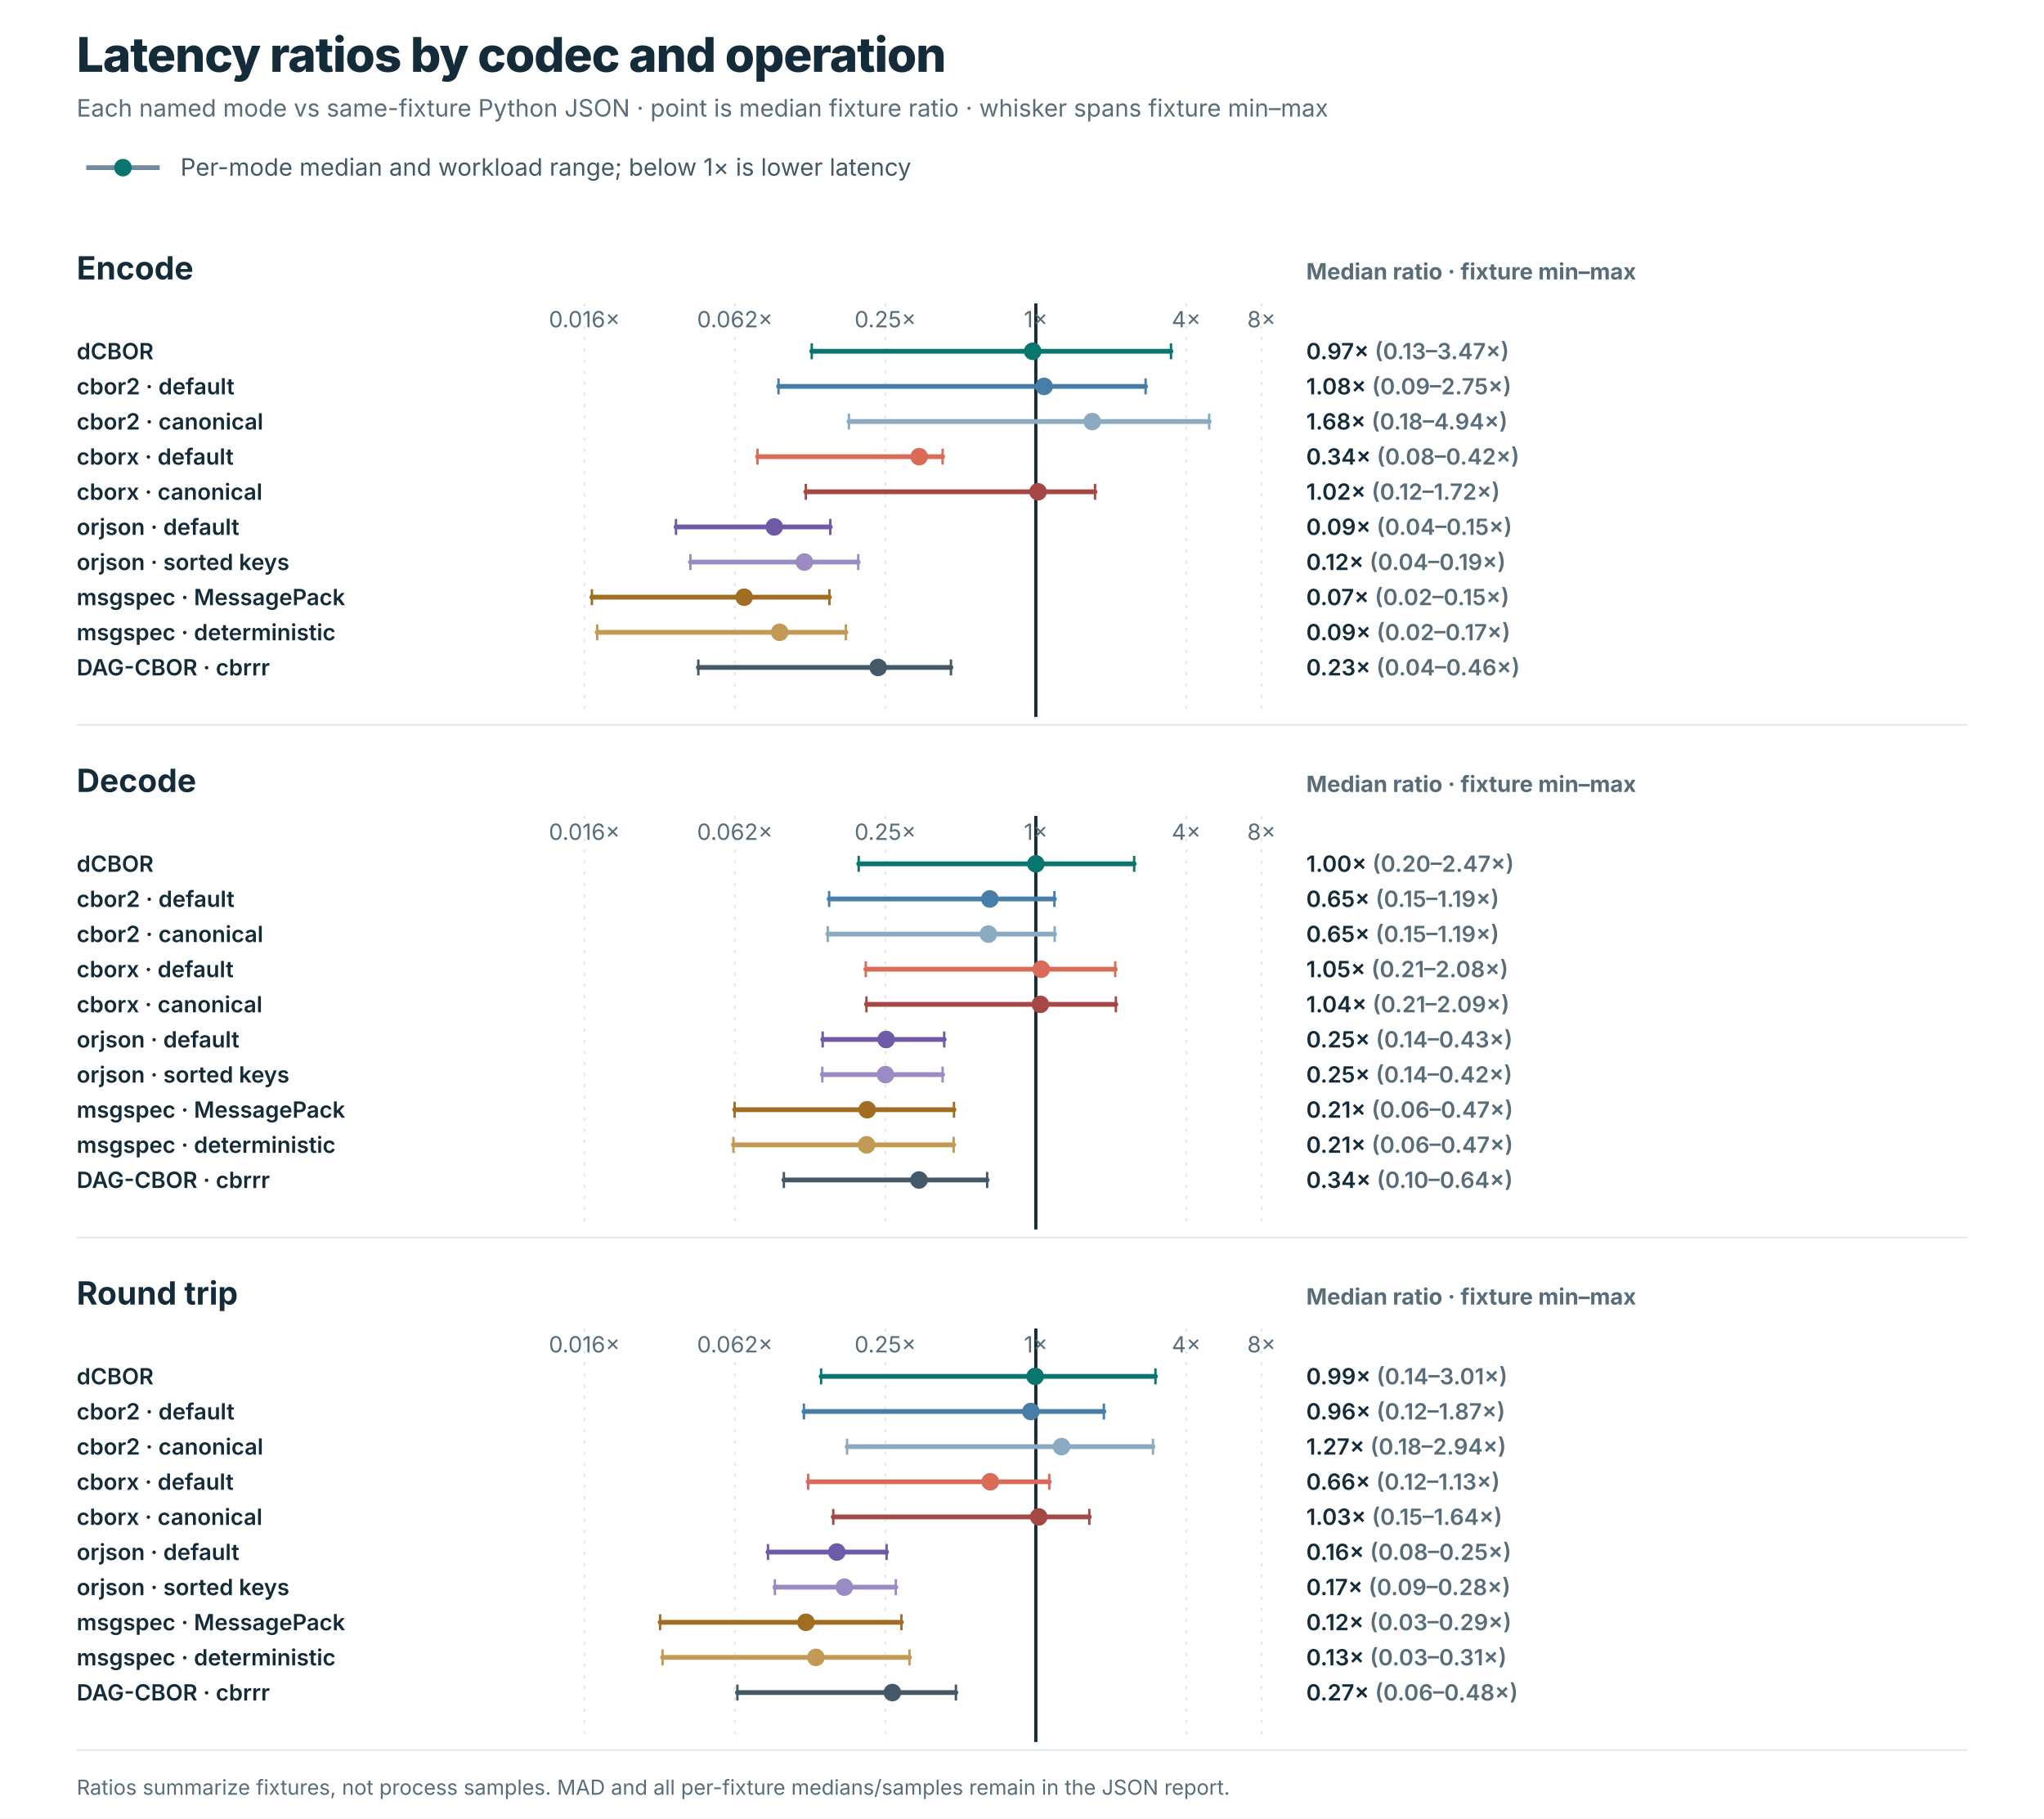
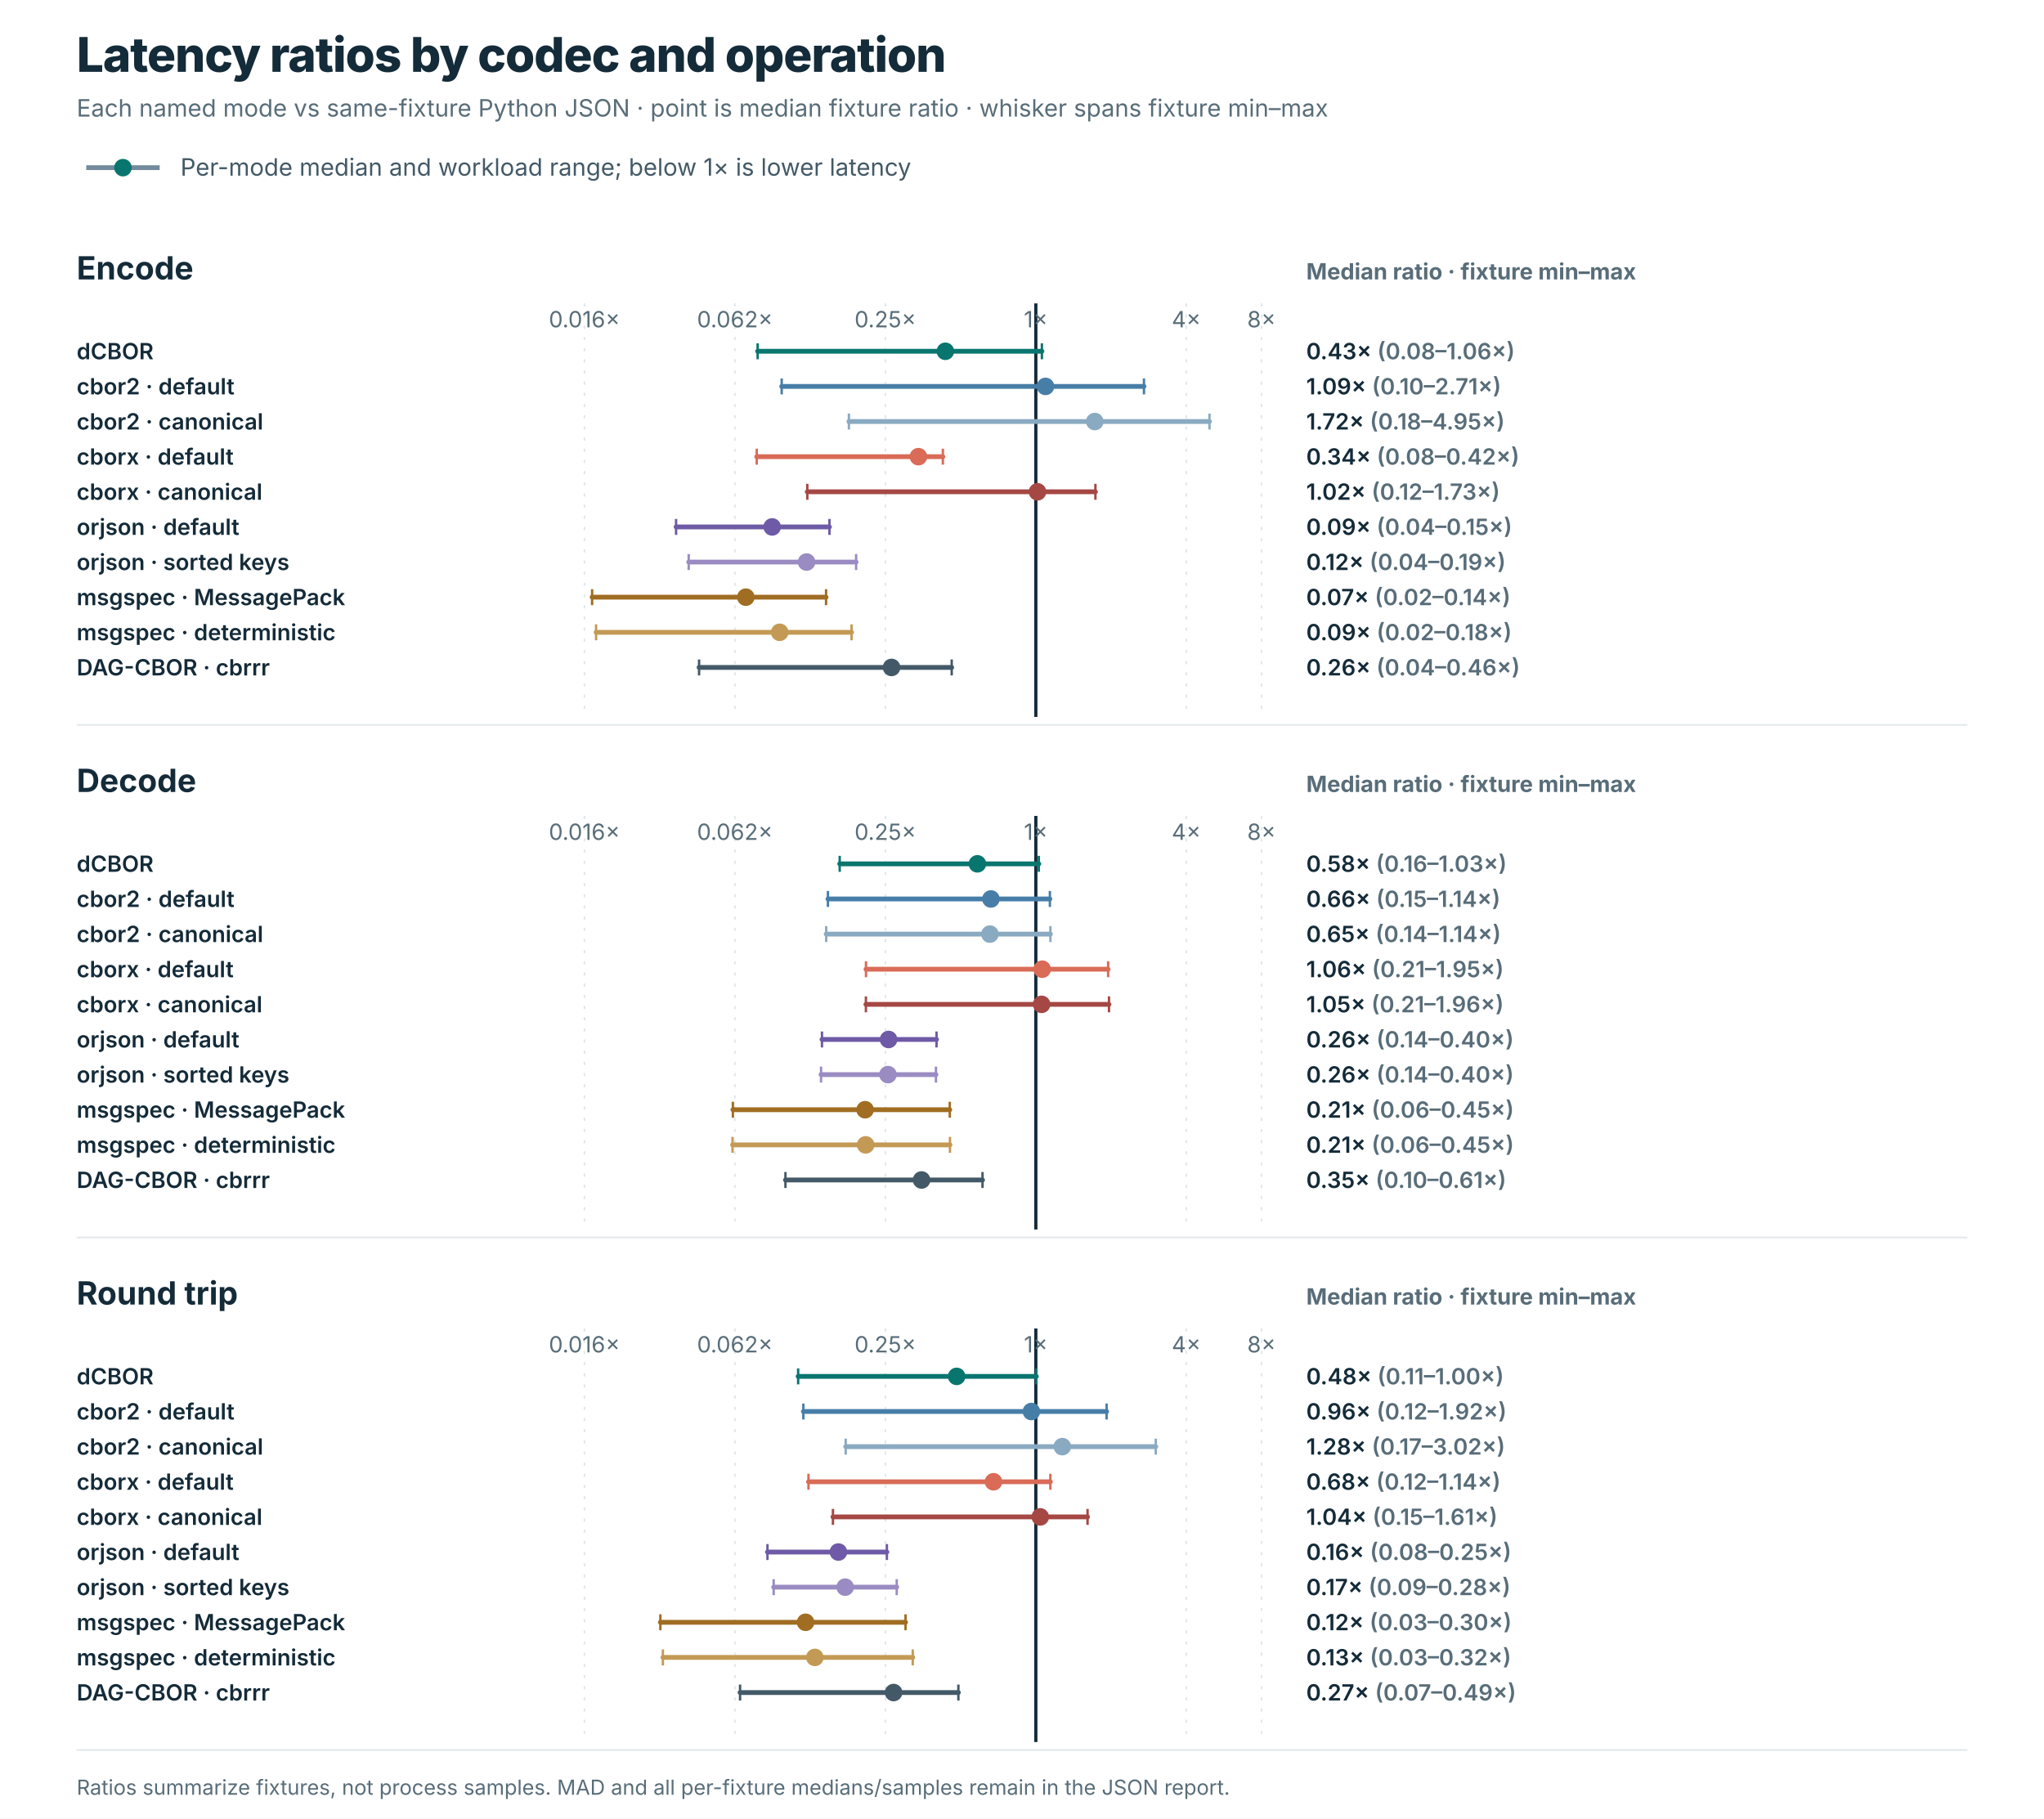
<svg xmlns="http://www.w3.org/2000/svg" width="1280" height="1139" viewBox="0 0 1280 1139" role="img" aria-labelledby="title desc">
  <style>
  text { font-family: Inter, ui-sans-serif, system-ui, -apple-system, sans-serif; fill: #142B39; }
  .title { font-size: 27px; font-weight: 740; letter-spacing: -0.45px; }
  .subtitle { font-size: 15px; fill: #586D79; }
  .caption { font-size: 13px; fill: #586D79; }
  .fixture { font-size: 16px; font-weight: 650; }
  .small { font-size: 14px; fill: #586D79; }
  .value { font-size: 15px; font-weight: 600; font-variant-numeric: tabular-nums; }
  .muted { fill: #586D79; }
  .card { fill: #FFFFFF; stroke: #E0E7EA; stroke-width: 1; }
  .rule { stroke: #E0E7EA; stroke-width: 1; }
  .legend { font-size: 15px; fill: #435967; }
  .column-head { font-size: 14px; fill: #586D79; font-weight: 650; }
  .axis { font-size: 14px; fill: #586D79; font-variant-numeric: tabular-nums; }

    .hero { font-size: 30px; font-weight: 760; letter-spacing: -0.55px; }
    .dek { font-size: 15px; fill: #586D79; }
    .operation { font-size: 20px; font-weight: 720; }
    .mode-label { font-size: 14px; font-weight: 610; }
    .ratio-value { font-size: 14px; font-weight: 620; font-variant-numeric: tabular-nums; }
  </style>
  <rect width="1280" height="1139" fill="#FFFFFF" />
  <text x="48" y="45" class="hero">Latency ratios by codec and operation</text>
  <text x="48" y="73" class="dek">Each named mode vs same-fixture Python JSON · point is median fixture ratio · whisker spans fixture min–max</text>
  <line x1="54" y1="105" x2="100" y2="105" stroke="#738B9D" stroke-width="3" />
  <circle cx="77" cy="105" r="5.5" fill="#08766F" />
  <text x="113" y="110" class="legend">Per-mode median and workload range; below 1× is lower latency</text>
  <text x="48" y="175" class="operation">Encode</text>
  <text x="818" y="175" class="column-head">Median ratio · fixture min–max</text>
  <line x1="48" y1="454" x2="1232" y2="454" class="rule" />
  <line x1="366.00" y1="190" x2="366.00" y2="449" stroke="#E0E7EA" stroke-width="1" stroke-dasharray="2 5" />
  <text x="366.00" y="205" text-anchor="middle" class="axis">0.016×</text>
  <line x1="460.22" y1="190" x2="460.22" y2="449" stroke="#E0E7EA" stroke-width="1" stroke-dasharray="2 5" />
  <text x="460.22" y="205" text-anchor="middle" class="axis">0.062×</text>
  <line x1="554.44" y1="190" x2="554.44" y2="449" stroke="#E0E7EA" stroke-width="1" stroke-dasharray="2 5" />
  <text x="554.44" y="205" text-anchor="middle" class="axis">0.25×</text>
  <line x1="648.67" y1="190" x2="648.67" y2="449" stroke="#142B39" stroke-width="2" stroke-dasharray="0" />
  <text x="648.67" y="205" text-anchor="middle" class="axis">1×</text>
  <line x1="742.89" y1="190" x2="742.89" y2="449" stroke="#E0E7EA" stroke-width="1" stroke-dasharray="2 5" />
  <text x="742.89" y="205" text-anchor="middle" class="axis">4×</text>
  <line x1="790.00" y1="190" x2="790.00" y2="449" stroke="#E0E7EA" stroke-width="1" stroke-dasharray="2 5" />
  <text x="790.00" y="205" text-anchor="middle" class="axis">8×</text>
  <text x="48" y="225" class="mode-label" fill="#08766F">dCBOR</text>
-   <line x1="508.34" y1="220" x2="733.31" y2="220" stroke="#08766F" stroke-width="3" stroke-linecap="round" />
-   <line x1="508.34" y1="215" x2="508.34" y2="225" stroke="#08766F" stroke-width="1.5" />
-   <line x1="733.31" y1="215" x2="733.31" y2="225" stroke="#08766F" stroke-width="1.5" />
-   <circle cx="646.69" cy="220" r="5.5" fill="#08766F" />
-   <text x="818" y="225" class="ratio-value">0.97× <tspan class="muted">(0.13–3.47×)</tspan>
+   <line x1="474.45" y1="220" x2="652.46" y2="220" stroke="#08766F" stroke-width="3" stroke-linecap="round" />
+   <line x1="474.45" y1="215" x2="474.45" y2="225" stroke="#08766F" stroke-width="1.5" />
+   <line x1="652.46" y1="215" x2="652.46" y2="225" stroke="#08766F" stroke-width="1.5" />
+   <circle cx="592.01" cy="220" r="5.5" fill="#08766F" />
+   <text x="818" y="225" class="ratio-value">0.43× <tspan class="muted">(0.08–1.06×)</tspan>
  </text>
  <text x="48" y="247" class="mode-label" fill="#477EA8">cbor2 · default</text>
-   <line x1="487.55" y1="242" x2="717.40" y2="242" stroke="#477EA8" stroke-width="3" stroke-linecap="round" />
-   <line x1="487.55" y1="237" x2="487.55" y2="247" stroke="#477EA8" stroke-width="1.5" />
-   <line x1="717.40" y1="237" x2="717.40" y2="247" stroke="#477EA8" stroke-width="1.5" />
-   <circle cx="653.82" cy="242" r="5.5" fill="#477EA8" />
-   <text x="818" y="247" class="ratio-value">1.08× <tspan class="muted">(0.09–2.75×)</tspan>
+   <line x1="489.52" y1="242" x2="716.38" y2="242" stroke="#477EA8" stroke-width="3" stroke-linecap="round" />
+   <line x1="489.52" y1="237" x2="489.52" y2="247" stroke="#477EA8" stroke-width="1.5" />
+   <line x1="716.38" y1="237" x2="716.38" y2="247" stroke="#477EA8" stroke-width="1.5" />
+   <circle cx="654.71" cy="242" r="5.5" fill="#477EA8" />
+   <text x="818" y="247" class="ratio-value">1.09× <tspan class="muted">(0.10–2.71×)</tspan>
  </text>
  <text x="48" y="269" class="mode-label" fill="#8AAAC1">cbor2 · canonical</text>
-   <line x1="531.61" y1="264" x2="757.23" y2="264" stroke="#8AAAC1" stroke-width="3" stroke-linecap="round" />
-   <line x1="531.61" y1="259" x2="531.61" y2="269" stroke="#8AAAC1" stroke-width="1.5" />
-   <line x1="757.23" y1="259" x2="757.23" y2="269" stroke="#8AAAC1" stroke-width="1.5" />
-   <circle cx="683.97" cy="264" r="5.5" fill="#8AAAC1" />
-   <text x="818" y="269" class="ratio-value">1.68× <tspan class="muted">(0.18–4.94×)</tspan>
+   <line x1="531.60" y1="264" x2="757.40" y2="264" stroke="#8AAAC1" stroke-width="3" stroke-linecap="round" />
+   <line x1="531.60" y1="259" x2="531.60" y2="269" stroke="#8AAAC1" stroke-width="1.5" />
+   <line x1="757.40" y1="259" x2="757.40" y2="269" stroke="#8AAAC1" stroke-width="1.5" />
+   <circle cx="685.58" cy="264" r="5.5" fill="#8AAAC1" />
+   <text x="818" y="269" class="ratio-value">1.72× <tspan class="muted">(0.18–4.95×)</tspan>
  </text>
  <text x="48" y="291" class="mode-label" fill="#D96B57">cborx · default</text>
-   <line x1="474.36" y1="286" x2="590.28" y2="286" stroke="#D96B57" stroke-width="3" stroke-linecap="round" />
-   <line x1="474.36" y1="281" x2="474.36" y2="291" stroke="#D96B57" stroke-width="1.5" />
-   <line x1="590.28" y1="281" x2="590.28" y2="291" stroke="#D96B57" stroke-width="1.5" />
-   <circle cx="575.60" cy="286" r="5.5" fill="#D96B57" />
+   <line x1="473.88" y1="286" x2="590.44" y2="286" stroke="#D96B57" stroke-width="3" stroke-linecap="round" />
+   <line x1="473.88" y1="281" x2="473.88" y2="291" stroke="#D96B57" stroke-width="1.5" />
+   <line x1="590.44" y1="281" x2="590.44" y2="291" stroke="#D96B57" stroke-width="1.5" />
+   <circle cx="575.14" cy="286" r="5.5" fill="#D96B57" />
  <text x="818" y="291" class="ratio-value">0.34× <tspan class="muted">(0.08–0.42×)</tspan>
  </text>
  <text x="48" y="313" class="mode-label" fill="#A54844">cborx · canonical</text>
-   <line x1="504.63" y1="308" x2="685.71" y2="308" stroke="#A54844" stroke-width="3" stroke-linecap="round" />
-   <line x1="504.63" y1="303" x2="504.63" y2="313" stroke="#A54844" stroke-width="1.5" />
-   <line x1="685.71" y1="303" x2="685.71" y2="313" stroke="#A54844" stroke-width="1.5" />
-   <circle cx="650.03" cy="308" r="5.5" fill="#A54844" />
-   <text x="818" y="313" class="ratio-value">1.02× <tspan class="muted">(0.12–1.72×)</tspan>
+   <line x1="505.54" y1="308" x2="685.98" y2="308" stroke="#A54844" stroke-width="3" stroke-linecap="round" />
+   <line x1="505.54" y1="303" x2="505.54" y2="313" stroke="#A54844" stroke-width="1.5" />
+   <line x1="685.98" y1="303" x2="685.98" y2="313" stroke="#A54844" stroke-width="1.5" />
+   <circle cx="649.70" cy="308" r="5.5" fill="#A54844" />
+   <text x="818" y="313" class="ratio-value">1.02× <tspan class="muted">(0.12–1.73×)</tspan>
  </text>
  <text x="48" y="335" class="mode-label" fill="#6E5AA6">orjson · default</text>
-   <line x1="423.32" y1="330" x2="519.95" y2="330" stroke="#6E5AA6" stroke-width="3" stroke-linecap="round" />
-   <line x1="423.32" y1="325" x2="423.32" y2="335" stroke="#6E5AA6" stroke-width="1.5" />
-   <line x1="519.95" y1="325" x2="519.95" y2="335" stroke="#6E5AA6" stroke-width="1.5" />
-   <circle cx="484.87" cy="330" r="5.5" fill="#6E5AA6" />
+   <line x1="423.38" y1="330" x2="519.42" y2="330" stroke="#6E5AA6" stroke-width="3" stroke-linecap="round" />
+   <line x1="423.38" y1="325" x2="423.38" y2="335" stroke="#6E5AA6" stroke-width="1.5" />
+   <line x1="519.42" y1="325" x2="519.42" y2="335" stroke="#6E5AA6" stroke-width="1.5" />
+   <circle cx="483.55" cy="330" r="5.5" fill="#6E5AA6" />
  <text x="818" y="335" class="ratio-value">0.09× <tspan class="muted">(0.04–0.15×)</tspan>
  </text>
  <text x="48" y="357" class="mode-label" fill="#9A8CC2">orjson · sorted keys</text>
-   <line x1="432.34" y1="352" x2="537.45" y2="352" stroke="#9A8CC2" stroke-width="3" stroke-linecap="round" />
-   <line x1="432.34" y1="347" x2="432.34" y2="357" stroke="#9A8CC2" stroke-width="1.5" />
-   <line x1="537.45" y1="347" x2="537.45" y2="357" stroke="#9A8CC2" stroke-width="1.5" />
-   <circle cx="503.73" cy="352" r="5.5" fill="#9A8CC2" />
+   <line x1="431.28" y1="352" x2="536.12" y2="352" stroke="#9A8CC2" stroke-width="3" stroke-linecap="round" />
+   <line x1="431.28" y1="347" x2="431.28" y2="357" stroke="#9A8CC2" stroke-width="1.5" />
+   <line x1="536.12" y1="347" x2="536.12" y2="357" stroke="#9A8CC2" stroke-width="1.5" />
+   <circle cx="505.09" cy="352" r="5.5" fill="#9A8CC2" />
  <text x="818" y="357" class="ratio-value">0.12× <tspan class="muted">(0.04–0.19×)</tspan>
  </text>
  <text x="48" y="379" class="mode-label" fill="#A06D22">msgspec · MessagePack</text>
-   <line x1="370.64" y1="374" x2="519.39" y2="374" stroke="#A06D22" stroke-width="3" stroke-linecap="round" />
-   <line x1="370.64" y1="369" x2="370.64" y2="379" stroke="#A06D22" stroke-width="1.5" />
-   <line x1="519.39" y1="369" x2="519.39" y2="379" stroke="#A06D22" stroke-width="1.5" />
-   <circle cx="466.02" cy="374" r="5.5" fill="#A06D22" />
-   <text x="818" y="379" class="ratio-value">0.07× <tspan class="muted">(0.02–0.15×)</tspan>
+   <line x1="370.79" y1="374" x2="517.30" y2="374" stroke="#A06D22" stroke-width="3" stroke-linecap="round" />
+   <line x1="370.79" y1="369" x2="370.79" y2="379" stroke="#A06D22" stroke-width="1.5" />
+   <line x1="517.30" y1="369" x2="517.30" y2="379" stroke="#A06D22" stroke-width="1.5" />
+   <circle cx="467.05" cy="374" r="5.5" fill="#A06D22" />
+   <text x="818" y="379" class="ratio-value">0.07× <tspan class="muted">(0.02–0.14×)</tspan>
  </text>
  <text x="48" y="401" class="mode-label" fill="#C39A55">msgspec · deterministic</text>
-   <line x1="373.95" y1="396" x2="529.72" y2="396" stroke="#C39A55" stroke-width="3" stroke-linecap="round" />
-   <line x1="373.95" y1="391" x2="373.95" y2="401" stroke="#C39A55" stroke-width="1.5" />
-   <line x1="529.72" y1="391" x2="529.72" y2="401" stroke="#C39A55" stroke-width="1.5" />
-   <circle cx="488.23" cy="396" r="5.5" fill="#C39A55" />
-   <text x="818" y="401" class="ratio-value">0.09× <tspan class="muted">(0.02–0.17×)</tspan>
+   <line x1="373.28" y1="396" x2="533.27" y2="396" stroke="#C39A55" stroke-width="3" stroke-linecap="round" />
+   <line x1="373.28" y1="391" x2="373.28" y2="401" stroke="#C39A55" stroke-width="1.5" />
+   <line x1="533.27" y1="391" x2="533.27" y2="401" stroke="#C39A55" stroke-width="1.5" />
+   <circle cx="488.26" cy="396" r="5.5" fill="#C39A55" />
+   <text x="818" y="401" class="ratio-value">0.09× <tspan class="muted">(0.02–0.18×)</tspan>
  </text>
  <text x="48" y="423" class="mode-label" fill="#435967">DAG-CBOR · cbrrr</text>
-   <line x1="437.32" y1="418" x2="595.51" y2="418" stroke="#435967" stroke-width="3" stroke-linecap="round" />
-   <line x1="437.32" y1="413" x2="437.32" y2="423" stroke="#435967" stroke-width="1.5" />
-   <line x1="595.51" y1="413" x2="595.51" y2="423" stroke="#435967" stroke-width="1.5" />
-   <circle cx="549.89" cy="418" r="5.5" fill="#435967" />
-   <text x="818" y="423" class="ratio-value">0.23× <tspan class="muted">(0.04–0.46×)</tspan>
+   <line x1="437.78" y1="418" x2="595.98" y2="418" stroke="#435967" stroke-width="3" stroke-linecap="round" />
+   <line x1="437.78" y1="413" x2="437.78" y2="423" stroke="#435967" stroke-width="1.5" />
+   <line x1="595.98" y1="413" x2="595.98" y2="423" stroke="#435967" stroke-width="1.5" />
+   <circle cx="558.31" cy="418" r="5.5" fill="#435967" />
+   <text x="818" y="423" class="ratio-value">0.26× <tspan class="muted">(0.04–0.46×)</tspan>
  </text>
  <text x="48" y="496" class="operation">Decode</text>
  <text x="818" y="496" class="column-head">Median ratio · fixture min–max</text>
  <line x1="48" y1="775" x2="1232" y2="775" class="rule" />
  <line x1="366.00" y1="511" x2="366.00" y2="770" stroke="#E0E7EA" stroke-width="1" stroke-dasharray="2 5" />
  <text x="366.00" y="526" text-anchor="middle" class="axis">0.016×</text>
  <line x1="460.22" y1="511" x2="460.22" y2="770" stroke="#E0E7EA" stroke-width="1" stroke-dasharray="2 5" />
  <text x="460.22" y="526" text-anchor="middle" class="axis">0.062×</text>
  <line x1="554.44" y1="511" x2="554.44" y2="770" stroke="#E0E7EA" stroke-width="1" stroke-dasharray="2 5" />
  <text x="554.44" y="526" text-anchor="middle" class="axis">0.25×</text>
  <line x1="648.67" y1="511" x2="648.67" y2="770" stroke="#142B39" stroke-width="2" stroke-dasharray="0" />
  <text x="648.67" y="526" text-anchor="middle" class="axis">1×</text>
  <line x1="742.89" y1="511" x2="742.89" y2="770" stroke="#E0E7EA" stroke-width="1" stroke-dasharray="2 5" />
  <text x="742.89" y="526" text-anchor="middle" class="axis">4×</text>
  <line x1="790.00" y1="511" x2="790.00" y2="770" stroke="#E0E7EA" stroke-width="1" stroke-dasharray="2 5" />
  <text x="790.00" y="526" text-anchor="middle" class="axis">8×</text>
  <text x="48" y="546" class="mode-label" fill="#08766F">dCBOR</text>
-   <line x1="537.72" y1="541" x2="710.24" y2="541" stroke="#08766F" stroke-width="3" stroke-linecap="round" />
-   <line x1="537.72" y1="536" x2="537.72" y2="546" stroke="#08766F" stroke-width="1.5" />
-   <line x1="710.24" y1="536" x2="710.24" y2="546" stroke="#08766F" stroke-width="1.5" />
-   <circle cx="648.68" cy="541" r="5.5" fill="#08766F" />
-   <text x="818" y="546" class="ratio-value">1.00× <tspan class="muted">(0.20–2.47×)</tspan>
+   <line x1="525.85" y1="541" x2="650.53" y2="541" stroke="#08766F" stroke-width="3" stroke-linecap="round" />
+   <line x1="525.85" y1="536" x2="525.85" y2="546" stroke="#08766F" stroke-width="1.5" />
+   <line x1="650.53" y1="536" x2="650.53" y2="546" stroke="#08766F" stroke-width="1.5" />
+   <circle cx="612.07" cy="541" r="5.5" fill="#08766F" />
+   <text x="818" y="546" class="ratio-value">0.58× <tspan class="muted">(0.16–1.03×)</tspan>
  </text>
  <text x="48" y="568" class="mode-label" fill="#477EA8">cbor2 · default</text>
-   <line x1="519.22" y1="563" x2="660.31" y2="563" stroke="#477EA8" stroke-width="3" stroke-linecap="round" />
-   <line x1="519.22" y1="558" x2="519.22" y2="568" stroke="#477EA8" stroke-width="1.5" />
-   <line x1="660.31" y1="558" x2="660.31" y2="568" stroke="#477EA8" stroke-width="1.5" />
-   <circle cx="619.85" cy="563" r="5.5" fill="#477EA8" />
-   <text x="818" y="568" class="ratio-value">0.65× <tspan class="muted">(0.15–1.19×)</tspan>
+   <line x1="518.46" y1="563" x2="657.46" y2="563" stroke="#477EA8" stroke-width="3" stroke-linecap="round" />
+   <line x1="518.46" y1="558" x2="518.46" y2="568" stroke="#477EA8" stroke-width="1.5" />
+   <line x1="657.46" y1="558" x2="657.46" y2="568" stroke="#477EA8" stroke-width="1.5" />
+   <circle cx="620.53" cy="563" r="5.5" fill="#477EA8" />
+   <text x="818" y="568" class="ratio-value">0.66× <tspan class="muted">(0.15–1.14×)</tspan>
  </text>
  <text x="48" y="590" class="mode-label" fill="#8AAAC1">cbor2 · canonical</text>
-   <line x1="518.39" y1="585" x2="660.45" y2="585" stroke="#8AAAC1" stroke-width="3" stroke-linecap="round" />
-   <line x1="518.39" y1="580" x2="518.39" y2="590" stroke="#8AAAC1" stroke-width="1.5" />
-   <line x1="660.45" y1="580" x2="660.45" y2="590" stroke="#8AAAC1" stroke-width="1.5" />
-   <circle cx="618.96" cy="585" r="5.5" fill="#8AAAC1" />
-   <text x="818" y="590" class="ratio-value">0.65× <tspan class="muted">(0.15–1.19×)</tspan>
+   <line x1="517.38" y1="585" x2="657.78" y2="585" stroke="#8AAAC1" stroke-width="3" stroke-linecap="round" />
+   <line x1="517.38" y1="580" x2="517.38" y2="590" stroke="#8AAAC1" stroke-width="1.5" />
+   <line x1="657.78" y1="580" x2="657.78" y2="590" stroke="#8AAAC1" stroke-width="1.5" />
+   <circle cx="619.91" cy="585" r="5.5" fill="#8AAAC1" />
+   <text x="818" y="590" class="ratio-value">0.65× <tspan class="muted">(0.14–1.14×)</tspan>
  </text>
  <text x="48" y="612" class="mode-label" fill="#D96B57">cborx · default</text>
-   <line x1="542.17" y1="607" x2="698.39" y2="607" stroke="#D96B57" stroke-width="3" stroke-linecap="round" />
-   <line x1="542.17" y1="602" x2="542.17" y2="612" stroke="#D96B57" stroke-width="1.5" />
-   <line x1="698.39" y1="602" x2="698.39" y2="612" stroke="#D96B57" stroke-width="1.5" />
-   <circle cx="652.01" cy="607" r="5.5" fill="#D96B57" />
-   <text x="818" y="612" class="ratio-value">1.05× <tspan class="muted">(0.21–2.08×)</tspan>
+   <line x1="542.30" y1="607" x2="693.94" y2="607" stroke="#D96B57" stroke-width="3" stroke-linecap="round" />
+   <line x1="542.30" y1="602" x2="542.30" y2="612" stroke="#D96B57" stroke-width="1.5" />
+   <line x1="693.94" y1="602" x2="693.94" y2="612" stroke="#D96B57" stroke-width="1.5" />
+   <circle cx="652.64" cy="607" r="5.5" fill="#D96B57" />
+   <text x="818" y="612" class="ratio-value">1.06× <tspan class="muted">(0.21–1.95×)</tspan>
  </text>
  <text x="48" y="634" class="mode-label" fill="#A54844">cborx · canonical</text>
-   <line x1="542.58" y1="629" x2="698.78" y2="629" stroke="#A54844" stroke-width="3" stroke-linecap="round" />
-   <line x1="542.58" y1="624" x2="542.58" y2="634" stroke="#A54844" stroke-width="1.5" />
-   <line x1="698.78" y1="624" x2="698.78" y2="634" stroke="#A54844" stroke-width="1.5" />
-   <circle cx="651.50" cy="629" r="5.5" fill="#A54844" />
-   <text x="818" y="634" class="ratio-value">1.04× <tspan class="muted">(0.21–2.09×)</tspan>
+   <line x1="542.25" y1="629" x2="694.47" y2="629" stroke="#A54844" stroke-width="3" stroke-linecap="round" />
+   <line x1="542.25" y1="624" x2="542.25" y2="634" stroke="#A54844" stroke-width="1.5" />
+   <line x1="694.47" y1="624" x2="694.47" y2="634" stroke="#A54844" stroke-width="1.5" />
+   <circle cx="652.28" cy="629" r="5.5" fill="#A54844" />
+   <text x="818" y="634" class="ratio-value">1.05× <tspan class="muted">(0.21–1.96×)</tspan>
  </text>
  <text x="48" y="656" class="mode-label" fill="#6E5AA6">orjson · default</text>
-   <line x1="515.19" y1="651" x2="591.29" y2="651" stroke="#6E5AA6" stroke-width="3" stroke-linecap="round" />
-   <line x1="515.19" y1="646" x2="515.19" y2="656" stroke="#6E5AA6" stroke-width="1.5" />
-   <line x1="591.29" y1="646" x2="591.29" y2="656" stroke="#6E5AA6" stroke-width="1.5" />
-   <circle cx="554.93" cy="651" r="5.5" fill="#6E5AA6" />
-   <text x="818" y="656" class="ratio-value">0.25× <tspan class="muted">(0.14–0.43×)</tspan>
+   <line x1="514.75" y1="651" x2="586.48" y2="651" stroke="#6E5AA6" stroke-width="3" stroke-linecap="round" />
+   <line x1="514.75" y1="646" x2="514.75" y2="656" stroke="#6E5AA6" stroke-width="1.5" />
+   <line x1="586.48" y1="646" x2="586.48" y2="656" stroke="#6E5AA6" stroke-width="1.5" />
+   <circle cx="556.46" cy="651" r="5.5" fill="#6E5AA6" />
+   <text x="818" y="656" class="ratio-value">0.26× <tspan class="muted">(0.14–0.40×)</tspan>
  </text>
  <text x="48" y="678" class="mode-label" fill="#9A8CC2">orjson · sorted keys</text>
-   <line x1="514.95" y1="673" x2="590.28" y2="673" stroke="#9A8CC2" stroke-width="3" stroke-linecap="round" />
-   <line x1="514.95" y1="668" x2="514.95" y2="678" stroke="#9A8CC2" stroke-width="1.5" />
-   <line x1="590.28" y1="668" x2="590.28" y2="678" stroke="#9A8CC2" stroke-width="1.5" />
-   <circle cx="554.49" cy="673" r="5.5" fill="#9A8CC2" />
-   <text x="818" y="678" class="ratio-value">0.25× <tspan class="muted">(0.14–0.42×)</tspan>
+   <line x1="514.16" y1="673" x2="586.12" y2="673" stroke="#9A8CC2" stroke-width="3" stroke-linecap="round" />
+   <line x1="514.16" y1="668" x2="514.16" y2="678" stroke="#9A8CC2" stroke-width="1.5" />
+   <line x1="586.12" y1="668" x2="586.12" y2="678" stroke="#9A8CC2" stroke-width="1.5" />
+   <circle cx="556.05" cy="673" r="5.5" fill="#9A8CC2" />
+   <text x="818" y="678" class="ratio-value">0.26× <tspan class="muted">(0.14–0.40×)</tspan>
  </text>
  <text x="48" y="700" class="mode-label" fill="#A06D22">msgspec · MessagePack</text>
-   <line x1="460.03" y1="695" x2="597.41" y2="695" stroke="#A06D22" stroke-width="3" stroke-linecap="round" />
-   <line x1="460.03" y1="690" x2="460.03" y2="700" stroke="#A06D22" stroke-width="1.5" />
-   <line x1="597.41" y1="690" x2="597.41" y2="700" stroke="#A06D22" stroke-width="1.5" />
-   <circle cx="543.04" cy="695" r="5.5" fill="#A06D22" />
-   <text x="818" y="700" class="ratio-value">0.21× <tspan class="muted">(0.06–0.47×)</tspan>
+   <line x1="458.95" y1="695" x2="594.77" y2="695" stroke="#A06D22" stroke-width="3" stroke-linecap="round" />
+   <line x1="458.95" y1="690" x2="458.95" y2="700" stroke="#A06D22" stroke-width="1.5" />
+   <line x1="594.77" y1="690" x2="594.77" y2="700" stroke="#A06D22" stroke-width="1.5" />
+   <circle cx="541.74" cy="695" r="5.5" fill="#A06D22" />
+   <text x="818" y="700" class="ratio-value">0.21× <tspan class="muted">(0.06–0.45×)</tspan>
  </text>
  <text x="48" y="722" class="mode-label" fill="#C39A55">msgspec · deterministic</text>
-   <line x1="459.27" y1="717" x2="597.21" y2="717" stroke="#C39A55" stroke-width="3" stroke-linecap="round" />
-   <line x1="459.27" y1="712" x2="459.27" y2="722" stroke="#C39A55" stroke-width="1.5" />
-   <line x1="597.21" y1="712" x2="597.21" y2="722" stroke="#C39A55" stroke-width="1.5" />
-   <circle cx="542.67" cy="717" r="5.5" fill="#C39A55" />
-   <text x="818" y="722" class="ratio-value">0.21× <tspan class="muted">(0.06–0.47×)</tspan>
+   <line x1="458.74" y1="717" x2="594.90" y2="717" stroke="#C39A55" stroke-width="3" stroke-linecap="round" />
+   <line x1="458.74" y1="712" x2="458.74" y2="722" stroke="#C39A55" stroke-width="1.5" />
+   <line x1="594.90" y1="712" x2="594.90" y2="722" stroke="#C39A55" stroke-width="1.5" />
+   <circle cx="542.09" cy="717" r="5.5" fill="#C39A55" />
+   <text x="818" y="722" class="ratio-value">0.21× <tspan class="muted">(0.06–0.45×)</tspan>
  </text>
  <text x="48" y="744" class="mode-label" fill="#435967">DAG-CBOR · cbrrr</text>
-   <line x1="490.87" y1="739" x2="618.17" y2="739" stroke="#435967" stroke-width="3" stroke-linecap="round" />
-   <line x1="490.87" y1="734" x2="490.87" y2="744" stroke="#435967" stroke-width="1.5" />
-   <line x1="618.17" y1="734" x2="618.17" y2="744" stroke="#435967" stroke-width="1.5" />
-   <circle cx="575.50" cy="739" r="5.5" fill="#435967" />
-   <text x="818" y="744" class="ratio-value">0.34× <tspan class="muted">(0.10–0.64×)</tspan>
+   <line x1="491.87" y1="739" x2="615.28" y2="739" stroke="#435967" stroke-width="3" stroke-linecap="round" />
+   <line x1="491.87" y1="734" x2="491.87" y2="744" stroke="#435967" stroke-width="1.5" />
+   <line x1="615.28" y1="734" x2="615.28" y2="744" stroke="#435967" stroke-width="1.5" />
+   <circle cx="577.11" cy="739" r="5.5" fill="#435967" />
+   <text x="818" y="744" class="ratio-value">0.35× <tspan class="muted">(0.10–0.61×)</tspan>
  </text>
  <text x="48" y="817" class="operation">Round trip</text>
  <text x="818" y="817" class="column-head">Median ratio · fixture min–max</text>
  <line x1="48" y1="1096" x2="1232" y2="1096" class="rule" />
  <line x1="366.00" y1="832" x2="366.00" y2="1091" stroke="#E0E7EA" stroke-width="1" stroke-dasharray="2 5" />
  <text x="366.00" y="847" text-anchor="middle" class="axis">0.016×</text>
  <line x1="460.22" y1="832" x2="460.22" y2="1091" stroke="#E0E7EA" stroke-width="1" stroke-dasharray="2 5" />
  <text x="460.22" y="847" text-anchor="middle" class="axis">0.062×</text>
  <line x1="554.44" y1="832" x2="554.44" y2="1091" stroke="#E0E7EA" stroke-width="1" stroke-dasharray="2 5" />
  <text x="554.44" y="847" text-anchor="middle" class="axis">0.25×</text>
  <line x1="648.67" y1="832" x2="648.67" y2="1091" stroke="#142B39" stroke-width="2" stroke-dasharray="0" />
  <text x="648.67" y="847" text-anchor="middle" class="axis">1×</text>
  <line x1="742.89" y1="832" x2="742.89" y2="1091" stroke="#E0E7EA" stroke-width="1" stroke-dasharray="2 5" />
  <text x="742.89" y="847" text-anchor="middle" class="axis">4×</text>
  <line x1="790.00" y1="832" x2="790.00" y2="1091" stroke="#E0E7EA" stroke-width="1" stroke-dasharray="2 5" />
  <text x="790.00" y="847" text-anchor="middle" class="axis">8×</text>
  <text x="48" y="867" class="mode-label" fill="#08766F">dCBOR</text>
-   <line x1="514.19" y1="862" x2="723.57" y2="862" stroke="#08766F" stroke-width="3" stroke-linecap="round" />
-   <line x1="514.19" y1="857" x2="514.19" y2="867" stroke="#08766F" stroke-width="1.5" />
-   <line x1="723.57" y1="857" x2="723.57" y2="867" stroke="#08766F" stroke-width="1.5" />
-   <circle cx="648.23" cy="862" r="5.5" fill="#08766F" />
-   <text x="818" y="867" class="ratio-value">0.99× <tspan class="muted">(0.14–3.01×)</tspan>
+   <line x1="499.82" y1="862" x2="648.99" y2="862" stroke="#08766F" stroke-width="3" stroke-linecap="round" />
+   <line x1="499.82" y1="857" x2="499.82" y2="867" stroke="#08766F" stroke-width="1.5" />
+   <line x1="648.99" y1="857" x2="648.99" y2="867" stroke="#08766F" stroke-width="1.5" />
+   <circle cx="599.08" cy="862" r="5.5" fill="#08766F" />
+   <text x="818" y="867" class="ratio-value">0.48× <tspan class="muted">(0.11–1.00×)</tspan>
  </text>
  <text x="48" y="889" class="mode-label" fill="#477EA8">cbor2 · default</text>
-   <line x1="503.43" y1="884" x2="691.27" y2="884" stroke="#477EA8" stroke-width="3" stroke-linecap="round" />
-   <line x1="503.43" y1="879" x2="503.43" y2="889" stroke="#477EA8" stroke-width="1.5" />
-   <line x1="691.27" y1="879" x2="691.27" y2="889" stroke="#477EA8" stroke-width="1.5" />
-   <circle cx="645.54" cy="884" r="5.5" fill="#477EA8" />
-   <text x="818" y="889" class="ratio-value">0.96× <tspan class="muted">(0.12–1.87×)</tspan>
+   <line x1="503.08" y1="884" x2="692.99" y2="884" stroke="#477EA8" stroke-width="3" stroke-linecap="round" />
+   <line x1="503.08" y1="879" x2="503.08" y2="889" stroke="#477EA8" stroke-width="1.5" />
+   <line x1="692.99" y1="879" x2="692.99" y2="889" stroke="#477EA8" stroke-width="1.5" />
+   <circle cx="645.89" cy="884" r="5.5" fill="#477EA8" />
+   <text x="818" y="889" class="ratio-value">0.96× <tspan class="muted">(0.12–1.92×)</tspan>
  </text>
  <text x="48" y="911" class="mode-label" fill="#8AAAC1">cbor2 · canonical</text>
-   <line x1="530.45" y1="906" x2="722.00" y2="906" stroke="#8AAAC1" stroke-width="3" stroke-linecap="round" />
-   <line x1="530.45" y1="901" x2="530.45" y2="911" stroke="#8AAAC1" stroke-width="1.5" />
-   <line x1="722.00" y1="901" x2="722.00" y2="911" stroke="#8AAAC1" stroke-width="1.5" />
-   <circle cx="664.77" cy="906" r="5.5" fill="#8AAAC1" />
-   <text x="818" y="911" class="ratio-value">1.27× <tspan class="muted">(0.18–2.94×)</tspan>
+   <line x1="529.60" y1="906" x2="723.76" y2="906" stroke="#8AAAC1" stroke-width="3" stroke-linecap="round" />
+   <line x1="529.60" y1="901" x2="529.60" y2="911" stroke="#8AAAC1" stroke-width="1.5" />
+   <line x1="723.76" y1="901" x2="723.76" y2="911" stroke="#8AAAC1" stroke-width="1.5" />
+   <circle cx="665.25" cy="906" r="5.5" fill="#8AAAC1" />
+   <text x="818" y="911" class="ratio-value">1.28× <tspan class="muted">(0.17–3.02×)</tspan>
  </text>
  <text x="48" y="933" class="mode-label" fill="#D96B57">cborx · default</text>
-   <line x1="506.10" y1="928" x2="657.09" y2="928" stroke="#D96B57" stroke-width="3" stroke-linecap="round" />
-   <line x1="506.10" y1="923" x2="506.10" y2="933" stroke="#D96B57" stroke-width="1.5" />
-   <line x1="657.09" y1="923" x2="657.09" y2="933" stroke="#D96B57" stroke-width="1.5" />
-   <circle cx="620.13" cy="928" r="5.5" fill="#D96B57" />
-   <text x="818" y="933" class="ratio-value">0.66× <tspan class="muted">(0.12–1.13×)</tspan>
+   <line x1="506.30" y1="928" x2="657.76" y2="928" stroke="#D96B57" stroke-width="3" stroke-linecap="round" />
+   <line x1="506.30" y1="923" x2="506.30" y2="933" stroke="#D96B57" stroke-width="1.5" />
+   <line x1="657.76" y1="923" x2="657.76" y2="933" stroke="#D96B57" stroke-width="1.5" />
+   <circle cx="622.15" cy="928" r="5.5" fill="#D96B57" />
+   <text x="818" y="933" class="ratio-value">0.68× <tspan class="muted">(0.12–1.14×)</tspan>
  </text>
  <text x="48" y="955" class="mode-label" fill="#A54844">cborx · canonical</text>
-   <line x1="521.80" y1="950" x2="682.17" y2="950" stroke="#A54844" stroke-width="3" stroke-linecap="round" />
-   <line x1="521.80" y1="945" x2="521.80" y2="955" stroke="#A54844" stroke-width="1.5" />
-   <line x1="682.17" y1="945" x2="682.17" y2="955" stroke="#A54844" stroke-width="1.5" />
-   <circle cx="650.49" cy="950" r="5.5" fill="#A54844" />
-   <text x="818" y="955" class="ratio-value">1.03× <tspan class="muted">(0.15–1.64×)</tspan>
+   <line x1="521.61" y1="950" x2="681.05" y2="950" stroke="#A54844" stroke-width="3" stroke-linecap="round" />
+   <line x1="521.61" y1="945" x2="521.61" y2="955" stroke="#A54844" stroke-width="1.5" />
+   <line x1="681.05" y1="945" x2="681.05" y2="955" stroke="#A54844" stroke-width="1.5" />
+   <circle cx="651.44" cy="950" r="5.5" fill="#A54844" />
+   <text x="818" y="955" class="ratio-value">1.04× <tspan class="muted">(0.15–1.61×)</tspan>
  </text>
  <text x="48" y="977" class="mode-label" fill="#6E5AA6">orjson · default</text>
-   <line x1="480.93" y1="972" x2="555.19" y2="972" stroke="#6E5AA6" stroke-width="3" stroke-linecap="round" />
-   <line x1="480.93" y1="967" x2="480.93" y2="977" stroke="#6E5AA6" stroke-width="1.5" />
-   <line x1="555.19" y1="967" x2="555.19" y2="977" stroke="#6E5AA6" stroke-width="1.5" />
-   <circle cx="524.04" cy="972" r="5.5" fill="#6E5AA6" />
+   <line x1="480.60" y1="972" x2="555.38" y2="972" stroke="#6E5AA6" stroke-width="3" stroke-linecap="round" />
+   <line x1="480.60" y1="967" x2="480.60" y2="977" stroke="#6E5AA6" stroke-width="1.5" />
+   <line x1="555.38" y1="967" x2="555.38" y2="977" stroke="#6E5AA6" stroke-width="1.5" />
+   <circle cx="525.02" cy="972" r="5.5" fill="#6E5AA6" />
  <text x="818" y="977" class="ratio-value">0.16× <tspan class="muted">(0.08–0.25×)</tspan>
  </text>
  <text x="48" y="999" class="mode-label" fill="#9A8CC2">orjson · sorted keys</text>
-   <line x1="485.25" y1="994" x2="560.97" y2="994" stroke="#9A8CC2" stroke-width="3" stroke-linecap="round" />
-   <line x1="485.25" y1="989" x2="485.25" y2="999" stroke="#9A8CC2" stroke-width="1.5" />
-   <line x1="560.97" y1="989" x2="560.97" y2="999" stroke="#9A8CC2" stroke-width="1.5" />
-   <circle cx="528.76" cy="994" r="5.5" fill="#9A8CC2" />
+   <line x1="484.49" y1="994" x2="561.55" y2="994" stroke="#9A8CC2" stroke-width="3" stroke-linecap="round" />
+   <line x1="484.49" y1="989" x2="484.49" y2="999" stroke="#9A8CC2" stroke-width="1.5" />
+   <line x1="561.55" y1="989" x2="561.55" y2="999" stroke="#9A8CC2" stroke-width="1.5" />
+   <circle cx="529.25" cy="994" r="5.5" fill="#9A8CC2" />
  <text x="818" y="999" class="ratio-value">0.17× <tspan class="muted">(0.09–0.28×)</tspan>
  </text>
  <text x="48" y="1021" class="mode-label" fill="#A06D22">msgspec · MessagePack</text>
-   <line x1="413.38" y1="1016" x2="564.49" y2="1016" stroke="#A06D22" stroke-width="3" stroke-linecap="round" />
-   <line x1="413.38" y1="1011" x2="413.38" y2="1021" stroke="#A06D22" stroke-width="1.5" />
-   <line x1="564.49" y1="1011" x2="564.49" y2="1021" stroke="#A06D22" stroke-width="1.5" />
-   <circle cx="504.70" cy="1016" r="5.5" fill="#A06D22" />
-   <text x="818" y="1021" class="ratio-value">0.12× <tspan class="muted">(0.03–0.29×)</tspan>
+   <line x1="413.54" y1="1016" x2="567.07" y2="1016" stroke="#A06D22" stroke-width="3" stroke-linecap="round" />
+   <line x1="413.54" y1="1011" x2="413.54" y2="1021" stroke="#A06D22" stroke-width="1.5" />
+   <line x1="567.07" y1="1011" x2="567.07" y2="1021" stroke="#A06D22" stroke-width="1.5" />
+   <circle cx="504.47" cy="1016" r="5.5" fill="#A06D22" />
+   <text x="818" y="1021" class="ratio-value">0.12× <tspan class="muted">(0.03–0.30×)</tspan>
  </text>
  <text x="48" y="1043" class="mode-label" fill="#C39A55">msgspec · deterministic</text>
-   <line x1="414.89" y1="1038" x2="569.54" y2="1038" stroke="#C39A55" stroke-width="3" stroke-linecap="round" />
-   <line x1="414.89" y1="1033" x2="414.89" y2="1043" stroke="#C39A55" stroke-width="1.5" />
-   <line x1="569.54" y1="1033" x2="569.54" y2="1043" stroke="#C39A55" stroke-width="1.5" />
-   <circle cx="510.91" cy="1038" r="5.5" fill="#C39A55" />
-   <text x="818" y="1043" class="ratio-value">0.13× <tspan class="muted">(0.03–0.31×)</tspan>
+   <line x1="415.12" y1="1038" x2="571.59" y2="1038" stroke="#C39A55" stroke-width="3" stroke-linecap="round" />
+   <line x1="415.12" y1="1033" x2="415.12" y2="1043" stroke="#C39A55" stroke-width="1.5" />
+   <line x1="571.59" y1="1033" x2="571.59" y2="1043" stroke="#C39A55" stroke-width="1.5" />
+   <circle cx="510.28" cy="1038" r="5.5" fill="#C39A55" />
+   <text x="818" y="1043" class="ratio-value">0.13× <tspan class="muted">(0.03–0.32×)</tspan>
  </text>
  <text x="48" y="1065" class="mode-label" fill="#435967">DAG-CBOR · cbrrr</text>
-   <line x1="461.77" y1="1060" x2="598.60" y2="1060" stroke="#435967" stroke-width="3" stroke-linecap="round" />
-   <line x1="461.77" y1="1055" x2="461.77" y2="1065" stroke="#435967" stroke-width="1.5" />
-   <line x1="598.60" y1="1055" x2="598.60" y2="1065" stroke="#435967" stroke-width="1.5" />
-   <circle cx="558.84" cy="1060" r="5.5" fill="#435967" />
-   <text x="818" y="1065" class="ratio-value">0.27× <tspan class="muted">(0.06–0.48×)</tspan>
+   <line x1="463.45" y1="1060" x2="600.16" y2="1060" stroke="#435967" stroke-width="3" stroke-linecap="round" />
+   <line x1="463.45" y1="1055" x2="463.45" y2="1065" stroke="#435967" stroke-width="1.5" />
+   <line x1="600.16" y1="1055" x2="600.16" y2="1065" stroke="#435967" stroke-width="1.5" />
+   <circle cx="559.59" cy="1060" r="5.5" fill="#435967" />
+   <text x="818" y="1065" class="ratio-value">0.27× <tspan class="muted">(0.07–0.49×)</tspan>
  </text>
  <text x="48" y="1124" class="caption">Ratios summarize fixtures, not process samples. MAD and all per-fixture medians/samples remain in the JSON report.</text>
</svg>
